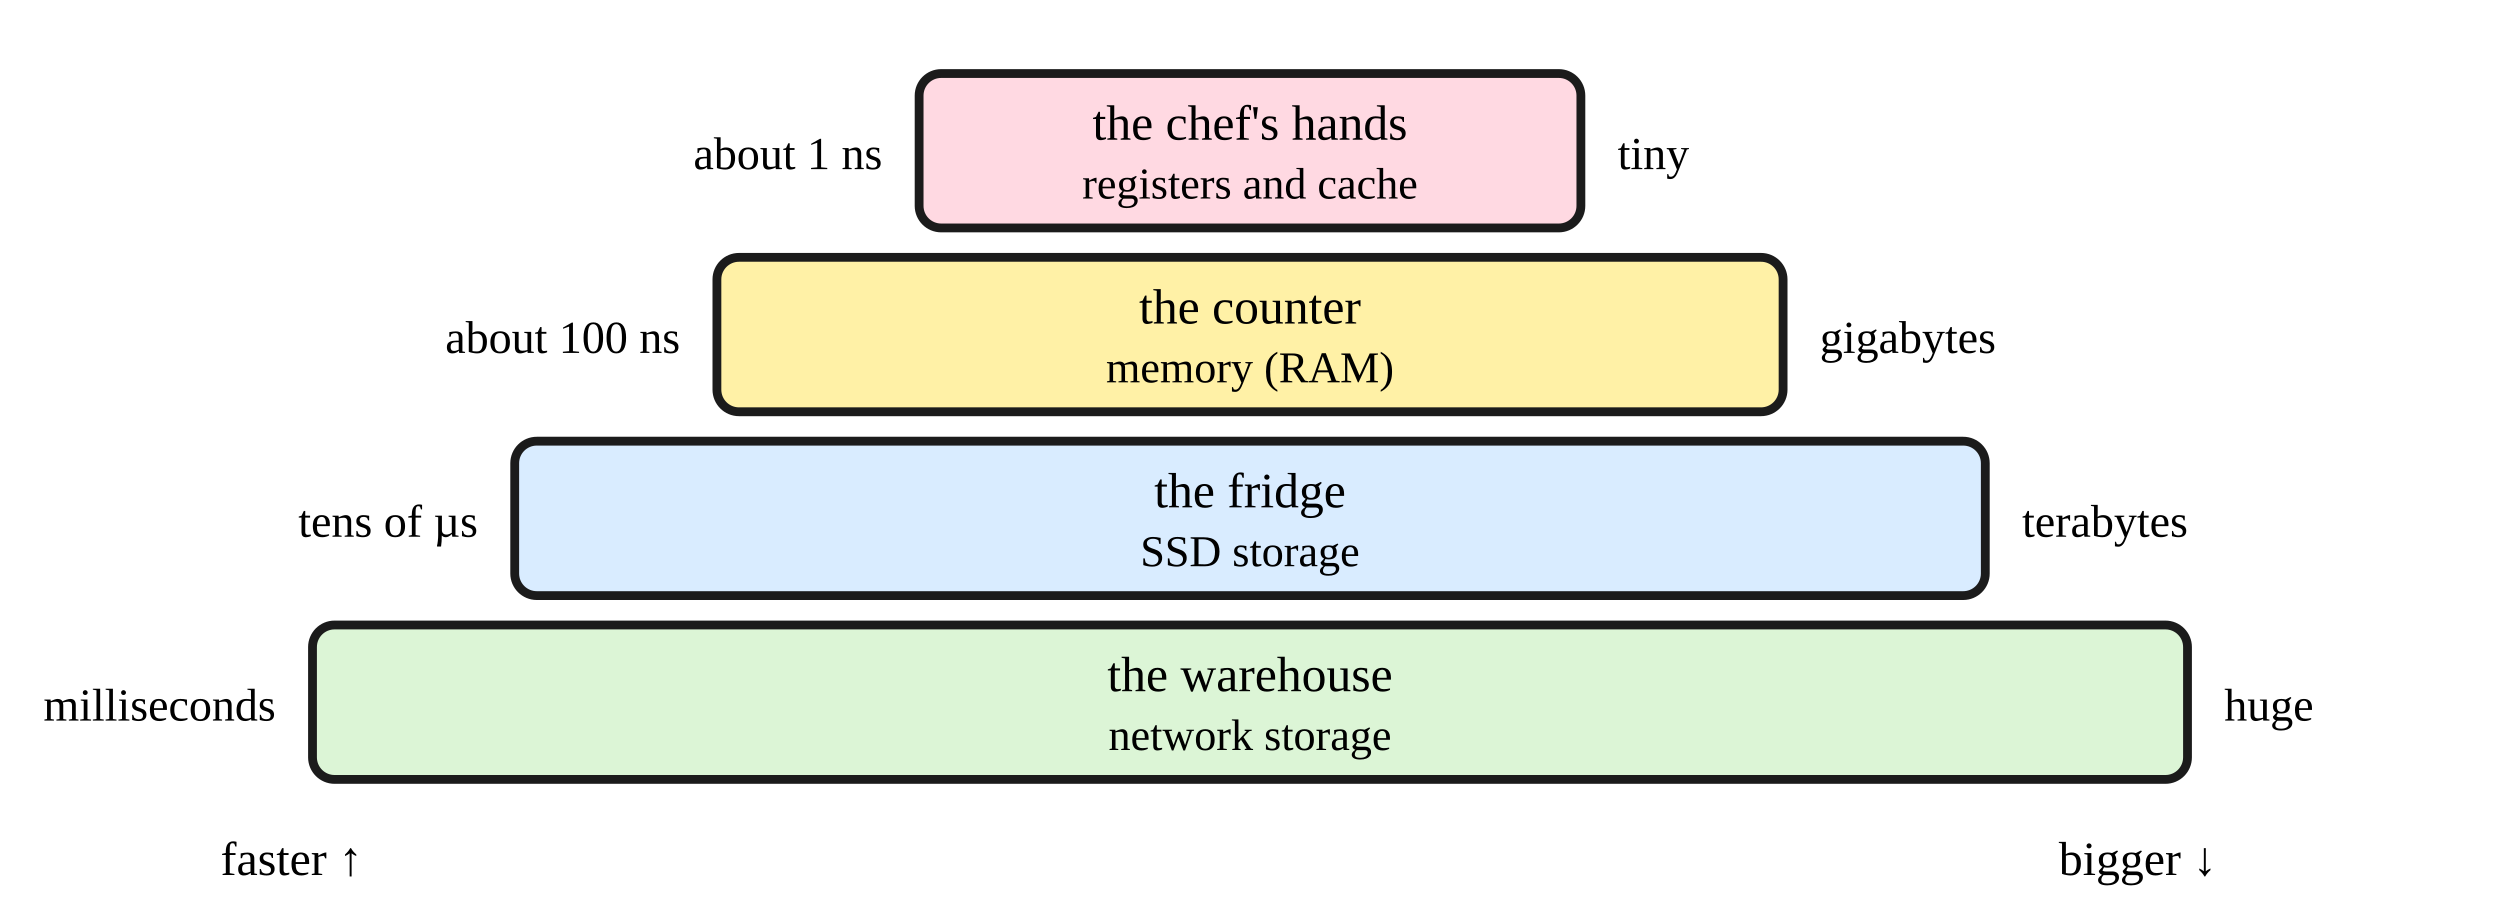
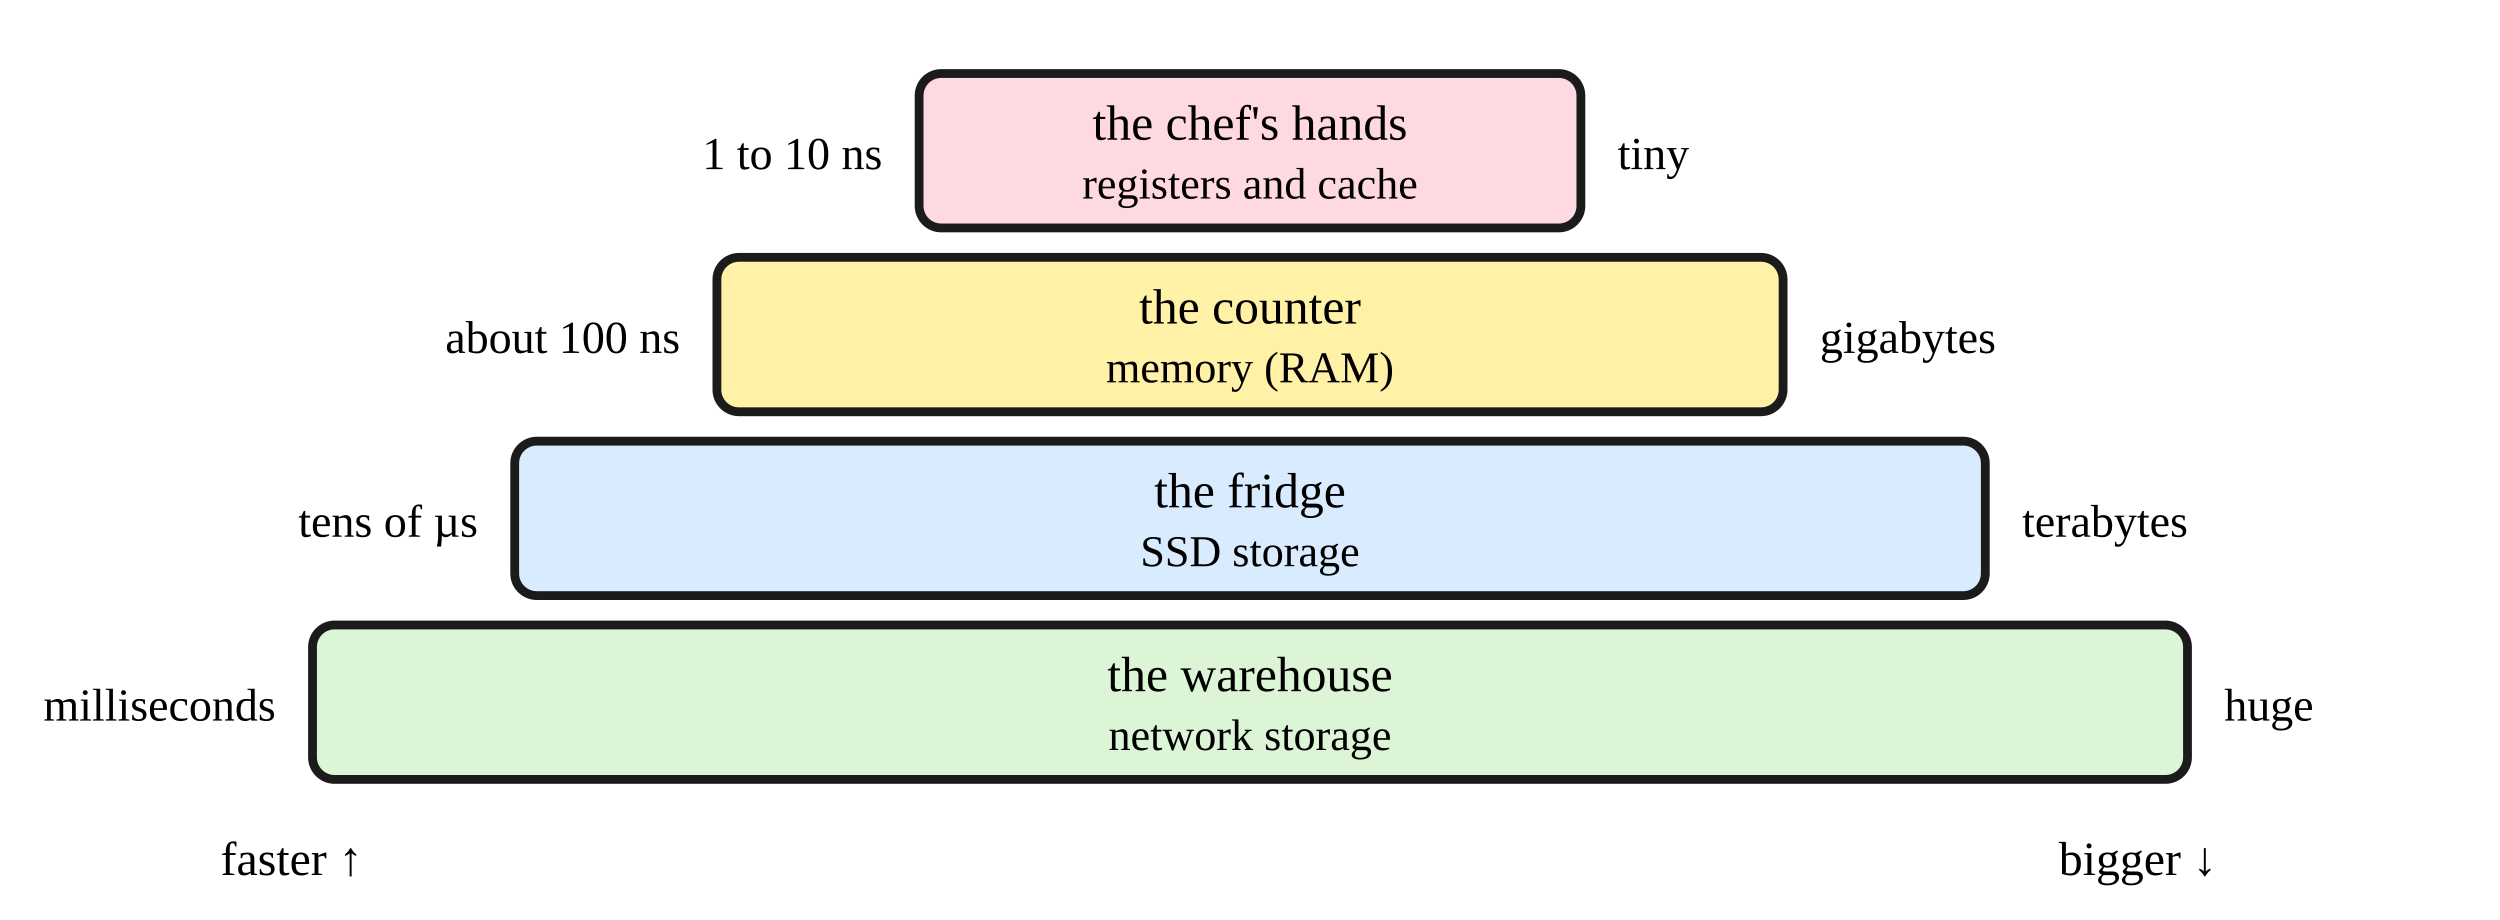
<svg viewBox="0 0 680 250">
  <rect x="250.0" y="20" width="180" height="42" rx="6" fill="#ffd9e2" stroke="#1b1b1b" stroke-width="2.4" stroke-linejoin="round" stroke-linecap="round" />
  <text class="hb" x="340" y="38" text-anchor="middle" font-size="13.5">the chef's hands</text>
  <text class="hk" x="340" y="54" text-anchor="middle" font-size="12">registers and cache</text>
-   <text class="h" x="240.0" y="46" text-anchor="end" font-size="12.5">about 1 ns</text>
+   <text class="h" x="240.0" y="46" text-anchor="end" font-size="12.5">1 to 10 ns</text>
  <text class="h" x="440.0" y="46" font-size="12.5">tiny</text>
  <rect x="195.0" y="70" width="290" height="42" rx="6" fill="#fff1a6" stroke="#1b1b1b" stroke-width="2.4" stroke-linejoin="round" stroke-linecap="round" />
  <text class="hb" x="340" y="88" text-anchor="middle" font-size="13.5">the counter</text>
  <text class="hk" x="340" y="104" text-anchor="middle" font-size="12">memory (RAM)</text>
  <text class="h" x="185.0" y="96" text-anchor="end" font-size="12.5">about 100 ns</text>
  <text class="h" x="495.0" y="96" font-size="12.5">gigabytes</text>
  <rect x="140.0" y="120" width="400" height="42" rx="6" fill="#d9ecff" stroke="#1b1b1b" stroke-width="2.4" stroke-linejoin="round" stroke-linecap="round" />
  <text class="hb" x="340" y="138" text-anchor="middle" font-size="13.5">the fridge</text>
  <text class="hk" x="340" y="154" text-anchor="middle" font-size="12">SSD storage</text>
  <text class="h" x="130.0" y="146" text-anchor="end" font-size="12.5">tens of µs</text>
  <text class="h" x="550.0" y="146" font-size="12.5">terabytes</text>
  <rect x="85.0" y="170" width="510" height="42" rx="6" fill="#dcf5d6" stroke="#1b1b1b" stroke-width="2.4" stroke-linejoin="round" stroke-linecap="round" />
  <text class="hb" x="340" y="188" text-anchor="middle" font-size="13.5">the warehouse</text>
  <text class="hk" x="340" y="204" text-anchor="middle" font-size="12">network storage</text>
  <text class="h" x="75.0" y="196" text-anchor="end" font-size="12.5">milliseconds</text>
  <text class="h" x="605.0" y="196" font-size="12.5">huge</text>
  <text class="hb" x="60" y="238" font-size="13">faster ↑</text>
  <text class="hb" x="560" y="238" font-size="13">bigger ↓</text>
</svg>
